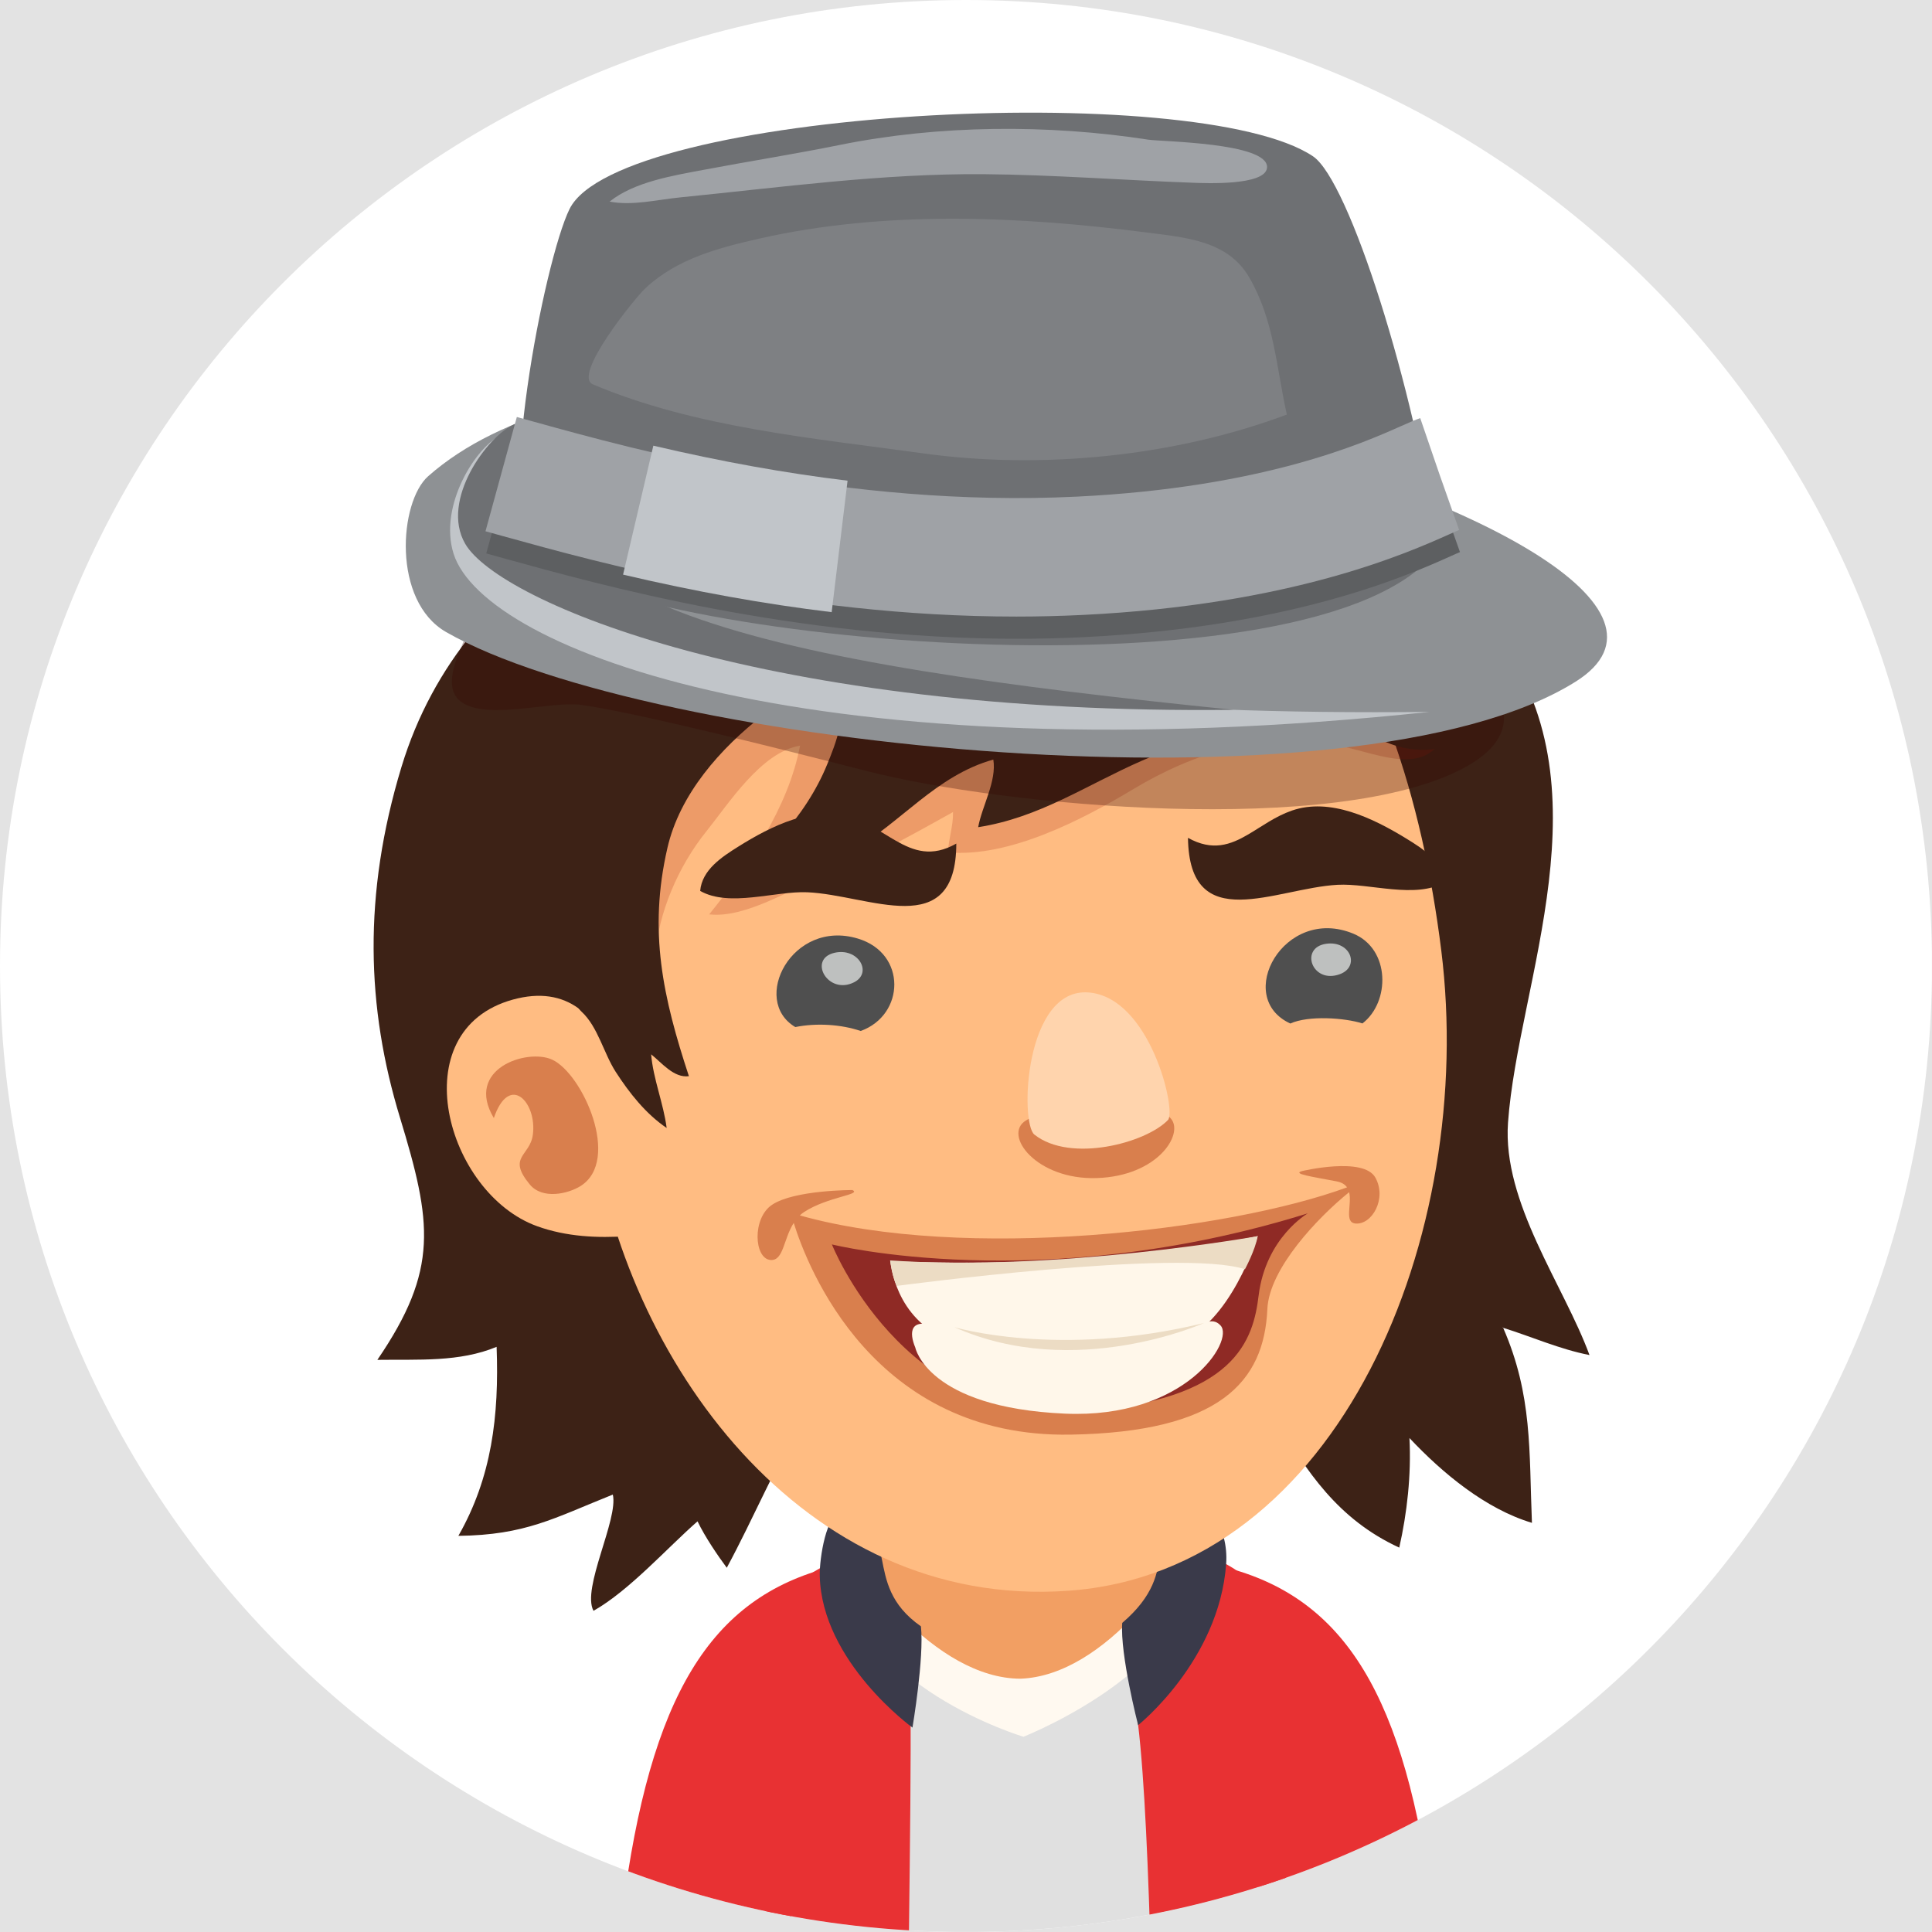
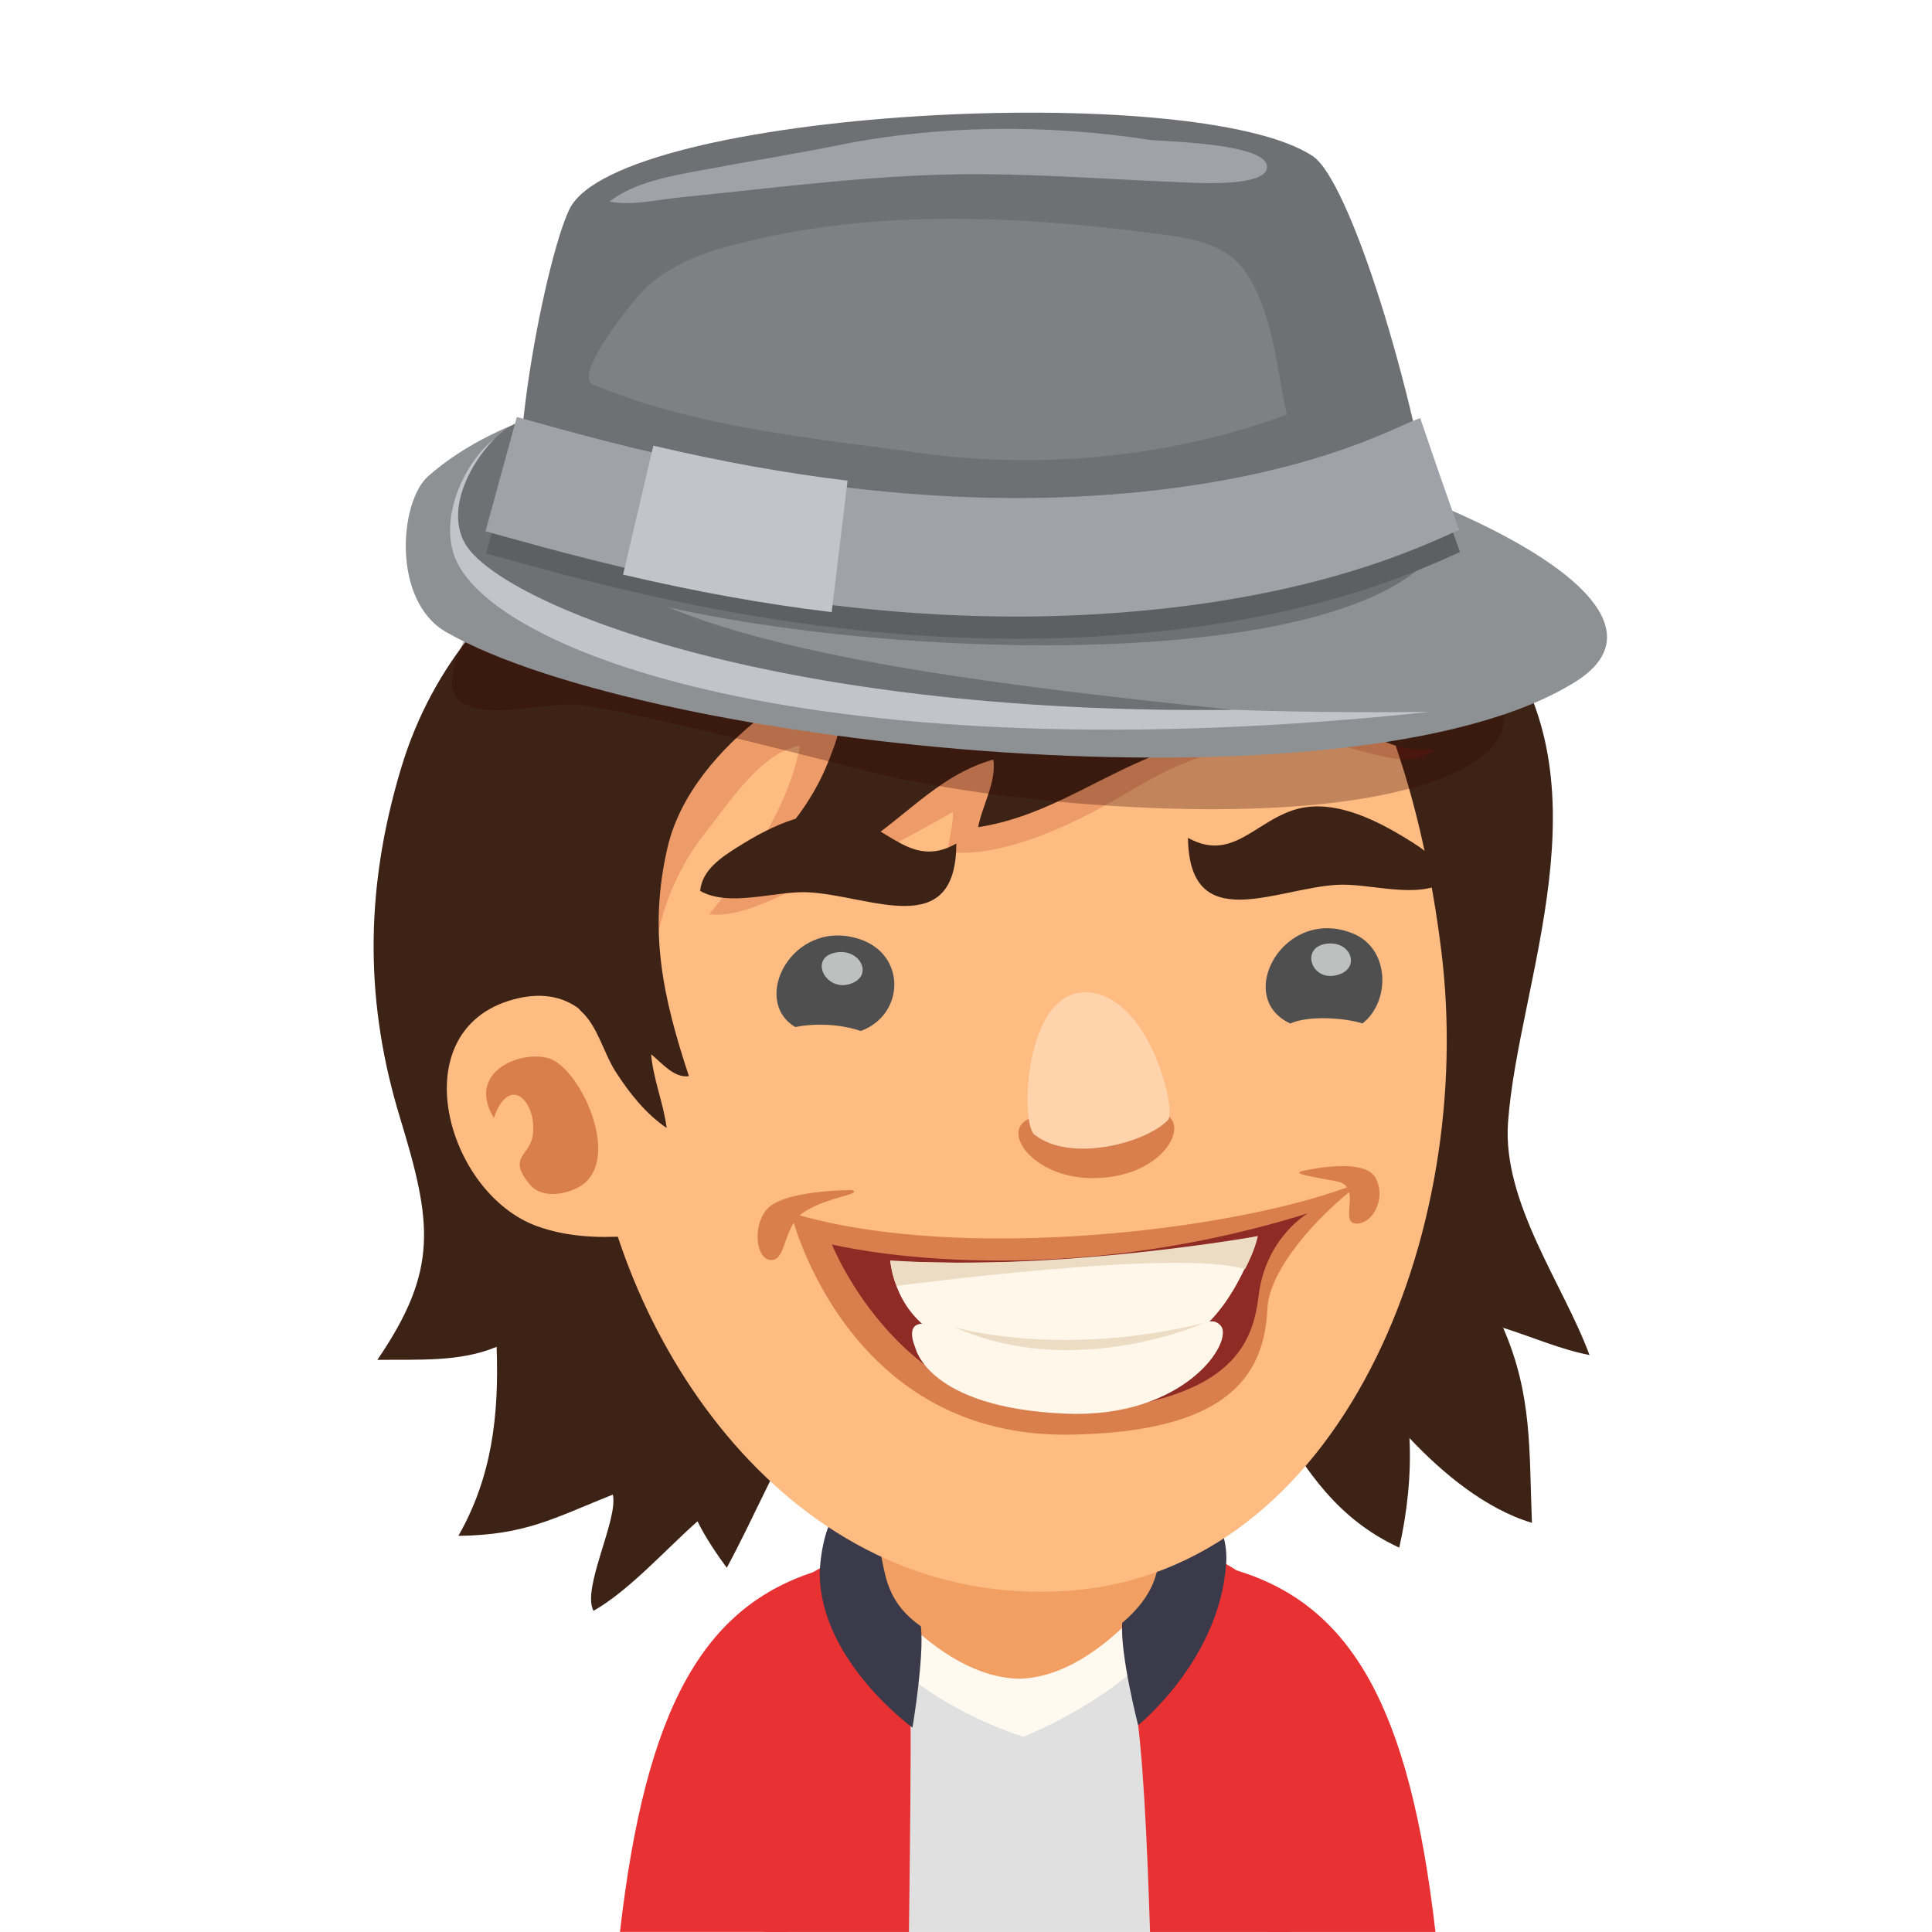
<svg xmlns="http://www.w3.org/2000/svg" width="100%" height="100%" viewBox="0 0 66 66" version="1.1" xml:space="preserve" style="fill-rule:evenodd;clip-rule:evenodd;stroke-linejoin:round;stroke-miterlimit:2;">
  <g transform="matrix(1,0,0,1,-243,-611)">
-     <g id="avatars">
-       <rect x="0" y="0" width="1000" height="765" style="fill:rgb(227,227,227);" />
-       <g transform="matrix(1,0,0,1,-0.076,0.248)">
+     <g transform="matrix(1,0,0,1,-0.076,0.248)">
+       <rect x="243.073" y="610.752" width="66" height="65.998" style="fill:white;" />
+     </g>
+     <g transform="matrix(1,0,0,1,-0.076,0.248)">
+       <g>
        <g>
-           <clipPath id="_clip1">
-             <circle cx="276.076" cy="643.752" r="33" />
-           </clipPath>
-           <g clip-path="url(#_clip1)">
-             <rect x="243.073" y="610.752" width="66" height="65.998" style="fill:white;" />
-           </g>
+           <path d="M272.278,667.938L271.08,664.39C267.09,665.583 265.132,669.129 264.255,676.749L270.011,676.749C270.657,673.302 271.631,668.268 272.278,667.938Z" style="fill:rgb(232,49,51);fill-rule:nonzero;" />
+         </g>
+       </g>
+       <g>
+         <g>
+           <path d="M285.288,664.391L284.089,667.939C284.737,668.268 285.71,673.302 286.357,676.751L292.113,676.751C291.236,669.13 289.278,665.584 285.288,664.391Z" style="fill:rgb(232,49,51);fill-rule:nonzero;" />
+         </g>
+       </g>
+       <g>
+         <path d="M284.44,664.435C281.281,663.334 275.256,662.914 271.52,664.585C269.595,665.446 269.87,671.394 270.23,676.75L286.053,676.75C286.225,671.285 286.379,665.11 284.44,664.435Z" style="fill:rgb(224,224,224);fill-rule:nonzero;" />
+         <path d="M271.914,664.267C272.206,668.344 278.039,670.082 278.039,670.082C278.039,670.082 284.645,667.482 283.654,663.536C282.582,659.269 271.591,659.755 271.914,664.267Z" style="fill:rgb(255,249,240);fill-rule:nonzero;" />
+         <path d="M277.789,659.214C275.873,659.241 273.19,660.368 273.046,663.211C272.979,664.532 273.195,665.296 273.915,666.017C275.067,667.169 276.485,668.096 277.937,668.099C279.389,668.046 280.775,667.073 281.887,665.883C282.583,665.138 282.775,664.369 282.662,663.049C282.424,660.214 279.705,659.177 277.789,659.214Z" style="fill:rgb(242,159,99);fill-rule:nonzero;" />
+         <path d="M283.945,663.666C283.945,663.666 283.874,667.12 281.865,669.012C282.116,670.566 282.261,673.52 282.363,676.75L287.133,676.75C286.855,672.138 286.342,667.109 285.345,664.42C284.989,664.156 283.945,663.666 283.945,663.666Z" style="fill:rgb(232,49,51);fill-rule:nonzero;" />
+         <path d="M283.827,662.15C281.875,663.05 283.605,664.321 281.413,666.193C281.334,667.269 281.956,669.686 281.956,669.686C281.956,669.686 284.721,667.483 284.963,664.182C285.057,662.894 284.256,661.954 283.827,662.15Z" style="fill:rgb(58,58,74);fill-rule:nonzero;" />
+         <path d="M274.18,669.142C272.109,667.318 271.922,663.869 271.922,663.869C271.922,663.869 270.896,664.394 270.548,664.669C269.662,667.332 269.314,672.215 269.183,676.751L274.127,676.751C274.166,673.609 274.198,670.735 274.18,669.142Z" style="fill:rgb(232,49,51);fill-rule:nonzero;" />
+         <path d="M271.786,662.508C271.323,662.414 271.065,663.968 271.08,664.589C271.152,667.529 274.247,669.769 274.247,669.769C274.247,669.769 274.652,667.382 274.536,666.31C272.408,664.822 274.024,662.956 271.786,662.508Z" style="fill:rgb(58,58,74);fill-rule:nonzero;" />
+       </g>
+       <g>
+         <path d="M294.419,656.109C294.421,656.11 294.423,656.111 294.425,656.111C294.423,656.107 294.422,656.104 294.421,656.1C294.383,656.063 294.382,656.065 294.419,656.109Z" style="fill:rgb(61,34,22);fill-rule:nonzero;" />
+         <path d="M294.592,649.102C294.937,644.286 298.098,637.557 294.184,632.46C288.146,624.602 277.063,624.846 272.546,625.604C266.073,626.69 258.945,629.847 256.789,636.958C255.467,641.322 255.595,645.179 256.74,648.932C257.832,652.517 258.075,654.118 255.967,657.207C257.375,657.187 258.768,657.291 260.041,656.762C260.129,659.127 259.874,661.222 258.735,663.219C261.032,663.191 261.993,662.616 264.011,661.809C264.208,662.651 262.937,665.016 263.351,665.78C264.574,665.088 265.871,663.628 266.905,662.723C267.166,663.268 267.611,663.915 267.904,664.309C269.72,660.946 270.952,657.001 274.589,654.922C277.299,653.371 279.967,653.474 282.75,654.926C286.675,656.972 286.632,661.668 290.877,663.621C291.144,662.434 291.29,661.144 291.225,659.877C292.355,661.079 293.825,662.299 295.409,662.775C295.309,660.309 295.431,658.417 294.426,656.112C294.424,656.112 294.422,656.111 294.42,656.11C294.383,656.066 294.384,656.064 294.422,656.101C294.423,656.105 294.424,656.108 294.426,656.112C295.393,656.412 296.361,656.846 297.375,657.042C296.502,654.662 294.396,651.841 294.592,649.102Z" style="fill:rgb(61,34,22);fill-rule:nonzero;" />
+         <path d="M275.139,626.082C267.363,627.599 261.884,638.778 263.312,649.27C264.381,657.126 270.442,665.744 279.569,665.095C288.882,664.433 293.516,652.882 292.312,643.221C291.003,632.716 286.028,623.959 275.139,626.082Z" style="fill:rgb(255,188,130);fill-rule:nonzero;" />
+         <path d="M285.158,627.736C282.095,626.818 278.928,626.31 275.729,626.255C272.889,626.203 269.805,626.045 267.16,627.242C265.706,627.901 263.921,628.804 263.376,630.413C262.701,632.414 263.024,634.936 263.353,636.982C263.714,639.221 264.259,641.512 265.452,643.471C265.555,641.935 266.255,640.335 267.203,639.157C267.975,638.195 269.088,636.44 270.406,636.226C270.014,638.326 268.625,640.352 267.303,641.988C268.548,642.129 270.071,641.12 271.21,640.694C272.114,640.359 273.031,639.907 273.924,639.432C274.508,639.121 275.081,638.799 275.633,638.493C275.645,638.959 275.478,639.409 275.461,639.869C277.552,640.057 280.057,638.752 281.805,637.702C283.838,636.482 286.282,635.693 288.661,636.186C290.459,636.561 292.094,637.506 292.704,635.144C293.054,633.787 292.999,632.398 292.151,631.253C290.576,629.127 287.556,628.453 285.158,627.736Z" style="fill:rgb(166,25,0);fill-opacity:0.2;fill-rule:nonzero;" />
+         <path d="M260.599,644.899C256.78,645.95 258.313,651.524 261.432,652.644C262.431,653.002 263.493,653.051 264.516,652.98C264.536,652.948 264.556,652.918 264.577,652.885C265.034,652.158 264.395,648.096 264.161,647.331C263.572,645.404 262.431,644.396 260.599,644.899Z" style="fill:rgb(255,188,130);fill-rule:nonzero;" />
+         <path d="M261.939,646.951C261.081,646.557 258.94,647.267 259.946,648.946C260.477,647.39 261.426,648.41 261.279,649.515C261.182,650.256 260.386,650.266 261.177,651.218C261.605,651.733 262.473,651.541 262.91,651.268C264.3,650.391 262.985,647.435 261.939,646.951Z" style="fill:rgb(181,67,25);fill-opacity:0.5;fill-rule:nonzero;" />
+         <path d="M291.44,628.655C289.793,627.51 288.871,625.727 286.956,624.779C285.29,623.953 283.309,623.262 281.479,622.909C278.884,622.408 276.098,622.357 273.481,622.669C269.078,623.194 263.764,625.284 262.372,629.949C261.515,632.814 261.963,636.137 262.182,639.065C262.266,640.188 262.009,644.437 262.947,645.316C263.504,645.835 263.694,646.72 264.108,647.366C264.573,648.087 265.134,648.8 265.85,649.285C265.743,648.45 265.388,647.602 265.32,646.769C265.679,647.054 266.095,647.586 266.61,647.516C265.728,644.835 265.219,642.578 265.874,639.727C266.297,637.874 267.691,636.312 269.16,635.168C269.652,634.785 270.832,633.818 271.507,634.328C272.185,634.84 271.573,636.272 271.339,636.852C270.607,638.659 269.08,640.274 267.389,641.302C268.849,641.343 270.913,640.543 272.15,639.838C273.862,638.86 275.05,637.247 277.009,636.7C277.131,637.436 276.62,638.295 276.492,639.01C278.595,638.682 280.175,637.575 282.087,636.738C283.656,636.05 285.298,635.569 287.013,635.402C287.9,635.317 288.882,635.35 289.686,635.756C290.326,636.08 290.84,636.338 291.583,636.364C293.06,636.415 293.93,635.388 294.167,634C294.353,632.914 294.088,631.862 293.562,630.937C293.045,630.028 292.278,629.241 291.44,628.655Z" style="fill:rgb(61,34,22);fill-rule:nonzero;" />
+       </g>
+       <g>
+         <path d="M272.382,642.815C270.127,642.136 268.707,644.928 270.245,645.838C270.963,645.692 271.81,645.745 272.479,645.972C273.992,645.425 274.06,643.319 272.382,642.815Z" style="fill:rgb(79,79,79);fill-rule:nonzero;" />
+         <path d="M280.583,649.057C279.412,649.072 278.949,648.536 278.129,649.026C277.31,649.511 278.481,651.072 280.555,650.996C282.619,650.925 283.516,649.506 283.085,648.976C282.587,648.362 281.883,649.043 280.583,649.057Z" style="fill:rgb(181,67,25);fill-opacity:0.5;fill-rule:nonzero;" />
+         <path d="M280.277,644.657C278.076,644.466 277.91,649.114 278.414,649.513C279.647,650.487 282.224,649.798 282.975,649.014C283.271,648.705 282.376,644.838 280.277,644.657Z" style="fill:rgb(255,212,173);fill-rule:nonzero;" />
+         <path d="M289.309,642.648C286.944,641.667 285.205,644.825 287.156,645.717C287.775,645.434 289.016,645.521 289.619,645.714C290.567,644.987 290.578,643.175 289.309,642.648Z" style="fill:rgb(79,79,79);fill-rule:nonzero;" />
+         <path d="M271.578,643.302C270.664,643.518 271.359,644.759 272.253,644.308C272.896,643.981 272.393,643.11 271.578,643.302Z" style="fill:rgb(237,240,239);fill-opacity:0.7;fill-rule:nonzero;" />
+         <path d="M288.384,642.992C287.452,643.122 287.9,644.388 288.854,644.029C289.542,643.771 289.212,642.878 288.384,642.992Z" style="fill:rgb(237,240,239);fill-opacity:0.7;fill-rule:nonzero;" />
+         <g>
+           <path d="M287.56,650.757C287.205,650.852 287.873,650.943 288.75,651.112C288.921,651.146 289.026,651.219 289.093,651.314C285.028,652.808 276.012,653.853 270.399,652.272C270.445,652.228 270.496,652.188 270.551,652.153C271.353,651.632 272.529,651.562 272.195,651.406C272.195,651.406 270.216,651.4 269.451,651.909C268.766,652.364 268.833,653.748 269.398,653.795C269.843,653.832 269.838,653.083 270.191,652.528C270.656,654.024 272.909,659.881 279.656,659.761C284.737,659.672 286.26,657.965 286.371,655.472C286.432,654.085 288.108,652.331 289.164,651.479C289.269,651.897 288.984,652.512 289.382,652.549C289.945,652.6 290.463,651.698 290.059,650.978C289.654,650.256 287.56,650.757 287.56,650.757Z" style="fill:rgb(181,67,25);fill-opacity:0.5;fill-rule:nonzero;" />
+           <path d="M271.495,653.263C271.495,653.263 273.912,659.365 279.92,658.971C285.331,658.617 285.89,656.49 286.073,655.007C286.317,653.027 287.753,652.201 287.753,652.201C278.621,655.046 271.495,653.263 271.495,653.263Z" style="fill:rgb(143,42,37);fill-rule:nonzero;" />
+           <path d="M273.493,653.836C273.493,653.836 273.636,655.835 275.52,656.529C277.936,657.421 280.602,657.443 283.291,656.606C285.101,656.046 286.041,652.98 286.041,652.98C286.041,652.98 280.972,654.142 273.493,653.836Z" style="fill:rgb(255,247,234);fill-rule:nonzero;" />
+           <path d="M281.166,656.692C278.595,656.817 276.365,656.543 275.144,656.092C274.124,655.718 274.136,656.289 274.344,656.787C274.344,656.787 274.75,658.836 279.454,659.044C283.568,659.225 285.253,656.555 284.773,656.034C284.296,655.513 283.738,656.569 281.166,656.692Z" style="fill:rgb(255,247,234);fill-rule:nonzero;" />
+           <path d="M273.483,653.81C273.483,653.81 273.563,654.414 273.716,654.679C273.716,654.679 283.412,653.39 285.605,654.111C285.605,654.111 285.956,653.463 286.041,652.981C286.042,652.981 279.198,654.204 273.483,653.81Z" style="fill:rgb(236,220,196);fill-rule:nonzero;" />
+           <path d="M275.679,656.09C279.803,657.932 284.205,655.948 284.205,655.948C279.238,657.162 275.679,656.09 275.679,656.09Z" style="fill:rgb(236,220,196);fill-rule:nonzero;" />
+         </g>
+         <path d="M291.105,639.391C289.98,638.703 288.513,637.988 287.205,638.444C286.645,638.638 286.185,638.983 285.728,639.251C285.11,639.615 284.498,639.84 283.659,639.374C283.705,642.747 286.645,641.095 288.769,640.978C289.864,640.919 291.435,641.47 292.425,640.892C292.355,640.171 291.674,639.738 291.105,639.391Z" style="fill:rgb(61,34,22);fill-rule:nonzero;" />
+         <path d="M273.675,639.47C273.215,639.208 272.75,638.868 272.189,638.681C270.875,638.24 269.417,638.972 268.3,639.672C267.736,640.026 267.058,640.465 266.995,641.187C267.993,641.755 269.558,641.186 270.653,641.233C272.778,641.325 275.738,642.944 275.745,639.57C274.911,640.044 274.297,639.826 273.675,639.47Z" style="fill:rgb(61,34,22);fill-rule:nonzero;" />
+       </g>
+       <g>
+         <path d="M281.184,629.215C277.261,628.971 273.329,628.33 269.393,628.575C266.389,628.762 262.46,629.084 260.053,631.003C259.637,631.335 259.18,632.018 258.927,632.627C258.655,633.281 258.201,634.265 258.83,634.727C259.713,635.375 261.899,634.685 262.945,634.834C264.781,635.091 269.667,636.315 272.649,637.083C277.412,638.309 288.73,639.339 293.108,636.974C297.957,634.354 288.711,629.68 281.184,629.215Z" style="fill:rgb(51,5,0);fill-opacity:0.3;fill-rule:nonzero;" />
+         <path d="M257.704,627.019C256.712,627.895 256.461,631.283 258.318,632.345C265.209,636.292 289.333,638.788 296.899,634.04C304.72,629.134 267.659,618.229 257.704,627.019Z" style="fill:rgb(142,145,148);fill-rule:nonzero;" />
+         <path d="M261.796,624.92L260.24,625.59C259.342,625.982 258.052,628.025 258.571,629.668C259.621,632.988 271.022,637.284 291.912,635.071C271.778,635.302 258.526,631.802 261.796,624.92Z" style="fill:rgb(193,197,201);fill-rule:nonzero;" />
+         <path d="M262.193,624.581L260.636,625.249C259.738,625.641 258.105,627.837 258.968,629.329C260.125,631.327 269.288,635.185 285.212,635.001C269.577,633.409 258.923,631.461 262.193,624.581Z" style="fill:rgb(110,112,115);fill-rule:nonzero;" />
+         <path d="M287.929,616.091C283.975,613.44 264.211,614.5 262.533,617.891C261.665,619.646 259.97,628.383 261.323,629.714C264.35,632.693 288.161,634.902 292.19,629.519C291.401,623.992 289.166,616.921 287.929,616.091Z" style="fill:rgb(110,112,115);fill-rule:nonzero;" />
+         <g>
+           <path d="M292.935,629.62L291.616,625.793C291.48,625.84 291.268,625.929 290.98,626.059C289.693,626.634 286.272,628.165 279.883,628.477C271.956,628.862 264.792,626.874 261.351,625.919L260.759,625.754L259.687,629.658L260.268,629.819C263.591,630.742 270.186,632.573 277.829,632.573C278.569,632.573 279.321,632.556 280.079,632.519C287.229,632.17 291.155,630.414 292.633,629.752C292.771,629.69 292.876,629.642 292.951,629.613L292.275,627.705L292.935,629.62Z" style="fill:rgb(93,95,97);fill-rule:nonzero;" />
        </g>
        <g>
-           <g>
-             <clipPath id="_clip2">
-               <circle cx="276.076" cy="643.752" r="33" />
-             </clipPath>
-             <g clip-path="url(#_clip2)">
-               <g>
-                 <g>
-                   <path d="M272.278,667.938L271.08,664.39C267.09,665.583 265.132,669.129 264.255,676.749L270.011,676.749C270.657,673.302 271.631,668.268 272.278,667.938Z" style="fill:rgb(232,49,51);fill-rule:nonzero;" />
-                 </g>
-               </g>
-               <g>
-                 <g>
-                   <path d="M285.288,664.391L284.089,667.939C284.737,668.268 285.71,673.302 286.357,676.751L292.113,676.751C291.236,669.13 289.278,665.584 285.288,664.391Z" style="fill:rgb(232,49,51);fill-rule:nonzero;" />
-                 </g>
-               </g>
-               <g>
-                 <path d="M284.44,664.435C281.281,663.334 275.256,662.914 271.52,664.585C269.595,665.446 269.87,671.394 270.23,676.75L286.053,676.75C286.225,671.285 286.379,665.11 284.44,664.435Z" style="fill:rgb(224,224,224);fill-rule:nonzero;" />
-                 <path d="M271.914,664.267C272.206,668.344 278.039,670.082 278.039,670.082C278.039,670.082 284.645,667.482 283.654,663.536C282.582,659.269 271.591,659.755 271.914,664.267Z" style="fill:rgb(255,249,240);fill-rule:nonzero;" />
-                 <path d="M277.789,659.214C275.873,659.241 273.19,660.368 273.046,663.211C272.979,664.532 273.195,665.296 273.915,666.017C275.067,667.169 276.485,668.096 277.937,668.099C279.389,668.046 280.775,667.073 281.887,665.883C282.583,665.138 282.775,664.369 282.662,663.049C282.424,660.214 279.705,659.177 277.789,659.214Z" style="fill:rgb(242,159,99);fill-rule:nonzero;" />
-                 <path d="M283.945,663.666C283.945,663.666 283.874,667.12 281.865,669.012C282.116,670.566 282.261,673.52 282.363,676.75L287.133,676.75C286.855,672.138 286.342,667.109 285.345,664.42C284.989,664.156 283.945,663.666 283.945,663.666Z" style="fill:rgb(232,49,51);fill-rule:nonzero;" />
-                 <path d="M283.827,662.15C281.875,663.05 283.605,664.321 281.413,666.193C281.334,667.269 281.956,669.686 281.956,669.686C281.956,669.686 284.721,667.483 284.963,664.182C285.057,662.894 284.256,661.954 283.827,662.15Z" style="fill:rgb(58,58,74);fill-rule:nonzero;" />
-                 <path d="M274.18,669.142C272.109,667.318 271.922,663.869 271.922,663.869C271.922,663.869 270.896,664.394 270.548,664.669C269.662,667.332 269.314,672.215 269.183,676.751L274.127,676.751C274.166,673.609 274.198,670.735 274.18,669.142Z" style="fill:rgb(232,49,51);fill-rule:nonzero;" />
-                 <path d="M271.786,662.508C271.323,662.414 271.065,663.968 271.08,664.589C271.152,667.529 274.247,669.769 274.247,669.769C274.247,669.769 274.652,667.382 274.536,666.31C272.408,664.822 274.024,662.956 271.786,662.508Z" style="fill:rgb(58,58,74);fill-rule:nonzero;" />
-               </g>
-               <g>
-                 <path d="M294.419,656.109C294.421,656.11 294.423,656.111 294.425,656.111C294.423,656.107 294.422,656.104 294.421,656.1C294.383,656.063 294.382,656.065 294.419,656.109Z" style="fill:rgb(61,34,22);fill-rule:nonzero;" />
-                 <path d="M294.592,649.102C294.937,644.286 298.098,637.557 294.184,632.46C288.146,624.602 277.063,624.846 272.546,625.604C266.073,626.69 258.945,629.847 256.789,636.958C255.467,641.322 255.595,645.179 256.74,648.932C257.832,652.517 258.075,654.118 255.967,657.207C257.375,657.187 258.768,657.291 260.041,656.762C260.129,659.127 259.874,661.222 258.735,663.219C261.032,663.191 261.993,662.616 264.011,661.809C264.208,662.651 262.937,665.016 263.351,665.78C264.574,665.088 265.871,663.628 266.905,662.723C267.166,663.268 267.611,663.915 267.904,664.309C269.72,660.946 270.952,657.001 274.589,654.922C277.299,653.371 279.967,653.474 282.75,654.926C286.675,656.972 286.632,661.668 290.877,663.621C291.144,662.434 291.29,661.144 291.225,659.877C292.355,661.079 293.825,662.299 295.409,662.775C295.309,660.309 295.431,658.417 294.426,656.112C294.424,656.112 294.422,656.111 294.42,656.11C294.383,656.066 294.384,656.064 294.422,656.101C294.423,656.105 294.424,656.108 294.426,656.112C295.393,656.412 296.361,656.846 297.375,657.042C296.502,654.662 294.396,651.841 294.592,649.102Z" style="fill:rgb(61,34,22);fill-rule:nonzero;" />
-                 <path d="M275.139,626.082C267.363,627.599 261.884,638.778 263.312,649.27C264.381,657.126 270.442,665.744 279.569,665.095C288.882,664.433 293.516,652.882 292.312,643.221C291.003,632.716 286.028,623.959 275.139,626.082Z" style="fill:rgb(255,188,130);fill-rule:nonzero;" />
-                 <path d="M285.158,627.736C282.095,626.818 278.928,626.31 275.729,626.255C272.889,626.203 269.805,626.045 267.16,627.242C265.706,627.901 263.921,628.804 263.376,630.413C262.701,632.414 263.024,634.936 263.353,636.982C263.714,639.221 264.259,641.512 265.452,643.471C265.555,641.935 266.255,640.335 267.203,639.157C267.975,638.195 269.088,636.44 270.406,636.226C270.014,638.326 268.625,640.352 267.303,641.988C268.548,642.129 270.071,641.12 271.21,640.694C272.114,640.359 273.031,639.907 273.924,639.432C274.508,639.121 275.081,638.799 275.633,638.493C275.645,638.959 275.478,639.409 275.461,639.869C277.552,640.057 280.057,638.752 281.805,637.702C283.838,636.482 286.282,635.693 288.661,636.186C290.459,636.561 292.094,637.506 292.704,635.144C293.054,633.787 292.999,632.398 292.151,631.253C290.576,629.127 287.556,628.453 285.158,627.736Z" style="fill:rgb(166,25,0);fill-opacity:0.2;fill-rule:nonzero;" />
-                 <path d="M260.599,644.899C256.78,645.95 258.313,651.524 261.432,652.644C262.431,653.002 263.493,653.051 264.516,652.98C264.536,652.948 264.556,652.918 264.577,652.885C265.034,652.158 264.395,648.096 264.161,647.331C263.572,645.404 262.431,644.396 260.599,644.899Z" style="fill:rgb(255,188,130);fill-rule:nonzero;" />
-                 <path d="M261.939,646.951C261.081,646.557 258.94,647.267 259.946,648.946C260.477,647.39 261.426,648.41 261.279,649.515C261.182,650.256 260.386,650.266 261.177,651.218C261.605,651.733 262.473,651.541 262.91,651.268C264.3,650.391 262.985,647.435 261.939,646.951Z" style="fill:rgb(181,67,25);fill-opacity:0.5;fill-rule:nonzero;" />
-                 <path d="M291.44,628.655C289.793,627.51 288.871,625.727 286.956,624.779C285.29,623.953 283.309,623.262 281.479,622.909C278.884,622.408 276.098,622.357 273.481,622.669C269.078,623.194 263.764,625.284 262.372,629.949C261.515,632.814 261.963,636.137 262.182,639.065C262.266,640.188 262.009,644.437 262.947,645.316C263.504,645.835 263.694,646.72 264.108,647.366C264.573,648.087 265.134,648.8 265.85,649.285C265.743,648.45 265.388,647.602 265.32,646.769C265.679,647.054 266.095,647.586 266.61,647.516C265.728,644.835 265.219,642.578 265.874,639.727C266.297,637.874 267.691,636.312 269.16,635.168C269.652,634.785 270.832,633.818 271.507,634.328C272.185,634.84 271.573,636.272 271.339,636.852C270.607,638.659 269.08,640.274 267.389,641.302C268.849,641.343 270.913,640.543 272.15,639.838C273.862,638.86 275.05,637.247 277.009,636.7C277.131,637.436 276.62,638.295 276.492,639.01C278.595,638.682 280.175,637.575 282.087,636.738C283.656,636.05 285.298,635.569 287.013,635.402C287.9,635.317 288.882,635.35 289.686,635.756C290.326,636.08 290.84,636.338 291.583,636.364C293.06,636.415 293.93,635.388 294.167,634C294.353,632.914 294.088,631.862 293.562,630.937C293.045,630.028 292.278,629.241 291.44,628.655Z" style="fill:rgb(61,34,22);fill-rule:nonzero;" />
-               </g>
-               <g>
-                 <path d="M272.382,642.815C270.127,642.136 268.707,644.928 270.245,645.838C270.963,645.692 271.81,645.745 272.479,645.972C273.992,645.425 274.06,643.319 272.382,642.815Z" style="fill:rgb(79,79,79);fill-rule:nonzero;" />
-                 <path d="M280.583,649.057C279.412,649.072 278.949,648.536 278.129,649.026C277.31,649.511 278.481,651.072 280.555,650.996C282.619,650.925 283.516,649.506 283.085,648.976C282.587,648.362 281.883,649.043 280.583,649.057Z" style="fill:rgb(181,67,25);fill-opacity:0.5;fill-rule:nonzero;" />
-                 <path d="M280.277,644.657C278.076,644.466 277.91,649.114 278.414,649.513C279.647,650.487 282.224,649.798 282.975,649.014C283.271,648.705 282.376,644.838 280.277,644.657Z" style="fill:rgb(255,212,173);fill-rule:nonzero;" />
-                 <path d="M289.309,642.648C286.944,641.667 285.205,644.825 287.156,645.717C287.775,645.434 289.016,645.521 289.619,645.714C290.567,644.987 290.578,643.175 289.309,642.648Z" style="fill:rgb(79,79,79);fill-rule:nonzero;" />
-                 <path d="M271.578,643.302C270.664,643.518 271.359,644.759 272.253,644.308C272.896,643.981 272.393,643.11 271.578,643.302Z" style="fill:rgb(237,240,239);fill-opacity:0.7;fill-rule:nonzero;" />
-                 <path d="M288.384,642.992C287.452,643.122 287.9,644.388 288.854,644.029C289.542,643.771 289.212,642.878 288.384,642.992Z" style="fill:rgb(237,240,239);fill-opacity:0.7;fill-rule:nonzero;" />
-                 <g>
-                   <path d="M287.56,650.757C287.205,650.852 287.873,650.943 288.75,651.112C288.921,651.146 289.026,651.219 289.093,651.314C285.028,652.808 276.012,653.853 270.399,652.272C270.445,652.228 270.496,652.188 270.551,652.153C271.353,651.632 272.529,651.562 272.195,651.406C272.195,651.406 270.216,651.4 269.451,651.909C268.766,652.364 268.833,653.748 269.398,653.795C269.843,653.832 269.838,653.083 270.191,652.528C270.656,654.024 272.909,659.881 279.656,659.761C284.737,659.672 286.26,657.965 286.371,655.472C286.432,654.085 288.108,652.331 289.164,651.479C289.269,651.897 288.984,652.512 289.382,652.549C289.945,652.6 290.463,651.698 290.059,650.978C289.654,650.256 287.56,650.757 287.56,650.757Z" style="fill:rgb(181,67,25);fill-opacity:0.5;fill-rule:nonzero;" />
-                   <path d="M271.495,653.263C271.495,653.263 273.912,659.365 279.92,658.971C285.331,658.617 285.89,656.49 286.073,655.007C286.317,653.027 287.753,652.201 287.753,652.201C278.621,655.046 271.495,653.263 271.495,653.263Z" style="fill:rgb(143,42,37);fill-rule:nonzero;" />
-                   <path d="M273.493,653.836C273.493,653.836 273.636,655.835 275.52,656.529C277.936,657.421 280.602,657.443 283.291,656.606C285.101,656.046 286.041,652.98 286.041,652.98C286.041,652.98 280.972,654.142 273.493,653.836Z" style="fill:rgb(255,247,234);fill-rule:nonzero;" />
-                   <path d="M281.166,656.692C278.595,656.817 276.365,656.543 275.144,656.092C274.124,655.718 274.136,656.289 274.344,656.787C274.344,656.787 274.75,658.836 279.454,659.044C283.568,659.225 285.253,656.555 284.773,656.034C284.296,655.513 283.738,656.569 281.166,656.692Z" style="fill:rgb(255,247,234);fill-rule:nonzero;" />
-                   <path d="M273.483,653.81C273.483,653.81 273.563,654.414 273.716,654.679C273.716,654.679 283.412,653.39 285.605,654.111C285.605,654.111 285.956,653.463 286.041,652.981C286.042,652.981 279.198,654.204 273.483,653.81Z" style="fill:rgb(236,220,196);fill-rule:nonzero;" />
-                   <path d="M275.679,656.09C279.803,657.932 284.205,655.948 284.205,655.948C279.238,657.162 275.679,656.09 275.679,656.09Z" style="fill:rgb(236,220,196);fill-rule:nonzero;" />
-                 </g>
-                 <path d="M291.105,639.391C289.98,638.703 288.513,637.988 287.205,638.444C286.645,638.638 286.185,638.983 285.728,639.251C285.11,639.615 284.498,639.84 283.659,639.374C283.705,642.747 286.645,641.095 288.769,640.978C289.864,640.919 291.435,641.47 292.425,640.892C292.355,640.171 291.674,639.738 291.105,639.391Z" style="fill:rgb(61,34,22);fill-rule:nonzero;" />
-                 <path d="M273.675,639.47C273.215,639.208 272.75,638.868 272.189,638.681C270.875,638.24 269.417,638.972 268.3,639.672C267.736,640.026 267.058,640.465 266.995,641.187C267.993,641.755 269.558,641.186 270.653,641.233C272.778,641.325 275.738,642.944 275.745,639.57C274.911,640.044 274.297,639.826 273.675,639.47Z" style="fill:rgb(61,34,22);fill-rule:nonzero;" />
-               </g>
-               <g>
-                 <path d="M281.184,629.215C277.261,628.971 273.329,628.33 269.393,628.575C266.389,628.762 262.46,629.084 260.053,631.003C259.637,631.335 259.18,632.018 258.927,632.627C258.655,633.281 258.201,634.265 258.83,634.727C259.713,635.375 261.899,634.685 262.945,634.834C264.781,635.091 269.667,636.315 272.649,637.083C277.412,638.309 288.73,639.339 293.108,636.974C297.957,634.354 288.711,629.68 281.184,629.215Z" style="fill:rgb(51,5,0);fill-opacity:0.3;fill-rule:nonzero;" />
-                 <path d="M257.704,627.019C256.712,627.895 256.461,631.283 258.318,632.345C265.209,636.292 289.333,638.788 296.899,634.04C304.72,629.134 267.659,618.229 257.704,627.019Z" style="fill:rgb(142,145,148);fill-rule:nonzero;" />
-                 <path d="M261.796,624.92L260.24,625.59C259.342,625.982 258.052,628.025 258.571,629.668C259.621,632.988 271.022,637.284 291.912,635.071C271.778,635.302 258.526,631.802 261.796,624.92Z" style="fill:rgb(193,197,201);fill-rule:nonzero;" />
-                 <path d="M262.193,624.581L260.636,625.249C259.738,625.641 258.105,627.837 258.968,629.329C260.125,631.327 269.288,635.185 285.212,635.001C269.577,633.409 258.923,631.461 262.193,624.581Z" style="fill:rgb(110,112,115);fill-rule:nonzero;" />
-                 <path d="M287.929,616.091C283.975,613.44 264.211,614.5 262.533,617.891C261.665,619.646 259.97,628.383 261.323,629.714C264.35,632.693 288.161,634.902 292.19,629.519C291.401,623.992 289.166,616.921 287.929,616.091Z" style="fill:rgb(110,112,115);fill-rule:nonzero;" />
-                 <g>
-                   <path d="M292.935,629.62L291.616,625.793C291.48,625.84 291.268,625.929 290.98,626.059C289.693,626.634 286.272,628.165 279.883,628.477C271.956,628.862 264.792,626.874 261.351,625.919L260.759,625.754L259.687,629.658L260.268,629.819C263.591,630.742 270.186,632.573 277.829,632.573C278.569,632.573 279.321,632.556 280.079,632.519C287.229,632.17 291.155,630.414 292.633,629.752C292.771,629.69 292.876,629.642 292.951,629.613L292.275,627.705L292.935,629.62Z" style="fill:rgb(93,95,97);fill-rule:nonzero;" />
-                 </g>
-                 <g>
-                   <path d="M292.904,628.865L292.249,626.95L291.593,625.035C291.455,625.083 291.241,625.173 290.95,625.303C289.661,625.878 286.239,627.407 279.855,627.718C271.933,628.102 264.777,626.119 261.337,625.165L260.732,624.997L259.661,628.901L260.256,629.066C263.576,629.987 270.167,631.815 277.797,631.815C278.54,631.815 279.293,631.797 280.053,631.76C287.196,631.411 291.123,629.657 292.602,628.997C292.74,628.935 292.846,628.887 292.922,628.857L292.249,626.948L292.904,628.865Z" style="fill:rgb(159,162,166);fill-rule:nonzero;" />
-                 </g>
-                 <path d="M282.31,615.524C278.876,614.994 275.152,615.016 271.751,615.706C270.205,616.019 268.643,616.264 267.091,616.558C266.075,616.749 264.733,616.967 263.902,617.639C264.679,617.789 265.534,617.572 266.314,617.495C269.753,617.152 273.213,616.676 276.674,616.702C279.067,616.722 281.465,616.91 283.857,616.996C284.235,617.01 286.283,617.1 286.358,616.493C286.36,616.481 286.361,616.469 286.361,616.456C286.358,615.623 282.751,615.592 282.31,615.524Z" style="fill:rgb(159,162,166);fill-rule:nonzero;" />
-                 <g>
-                   <path d="M264.361,630.382C266.851,630.966 269.182,631.386 271.487,631.664L272.03,627.173C269.892,626.914 267.722,626.523 265.395,625.977L264.361,630.382Z" style="fill:rgb(193,197,201);fill-rule:nonzero;" />
-                 </g>
-                 <path d="M282.247,618.694C277.899,618.135 273.292,617.932 269.017,618.903C267.615,619.221 266.214,619.585 265.127,620.595C264.76,620.936 262.623,623.583 263.328,623.882C266.826,625.361 270.875,625.721 274.593,626.237C278.652,626.803 283.211,626.348 287.036,624.914C286.672,623.275 286.606,621.701 285.751,620.228C285.021,618.97 283.582,618.866 282.247,618.694Z" style="fill:rgb(142,145,148);fill-opacity:0.5;fill-rule:nonzero;" />
-               </g>
-             </g>
-           </g>
+           <path d="M292.904,628.865L292.249,626.95L291.593,625.035C291.455,625.083 291.241,625.173 290.95,625.303C289.661,625.878 286.239,627.407 279.855,627.718C271.933,628.102 264.777,626.119 261.337,625.165L260.732,624.997L259.661,628.901L260.256,629.066C263.576,629.987 270.167,631.815 277.797,631.815C278.54,631.815 279.293,631.797 280.053,631.76C287.196,631.411 291.123,629.657 292.602,628.997C292.74,628.935 292.846,628.887 292.922,628.857L292.249,626.948L292.904,628.865Z" style="fill:rgb(159,162,166);fill-rule:nonzero;" />
        </g>
+         <path d="M282.31,615.524C278.876,614.994 275.152,615.016 271.751,615.706C270.205,616.019 268.643,616.264 267.091,616.558C266.075,616.749 264.733,616.967 263.902,617.639C264.679,617.789 265.534,617.572 266.314,617.495C269.753,617.152 273.213,616.676 276.674,616.702C279.067,616.722 281.465,616.91 283.857,616.996C284.235,617.01 286.283,617.1 286.358,616.493C286.36,616.481 286.361,616.469 286.361,616.456C286.358,615.623 282.751,615.592 282.31,615.524Z" style="fill:rgb(159,162,166);fill-rule:nonzero;" />
+         <g>
+           <path d="M264.361,630.382C266.851,630.966 269.182,631.386 271.487,631.664L272.03,627.173C269.892,626.914 267.722,626.523 265.395,625.977L264.361,630.382Z" style="fill:rgb(193,197,201);fill-rule:nonzero;" />
+         </g>
+         <path d="M282.247,618.694C277.899,618.135 273.292,617.932 269.017,618.903C267.615,619.221 266.214,619.585 265.127,620.595C264.76,620.936 262.623,623.583 263.328,623.882C266.826,625.361 270.875,625.721 274.593,626.237C278.652,626.803 283.211,626.348 287.036,624.914C286.672,623.275 286.606,621.701 285.751,620.228C285.021,618.97 283.582,618.866 282.247,618.694Z" style="fill:rgb(142,145,148);fill-opacity:0.5;fill-rule:nonzero;" />
      </g>
    </g>
  </g>
</svg>
